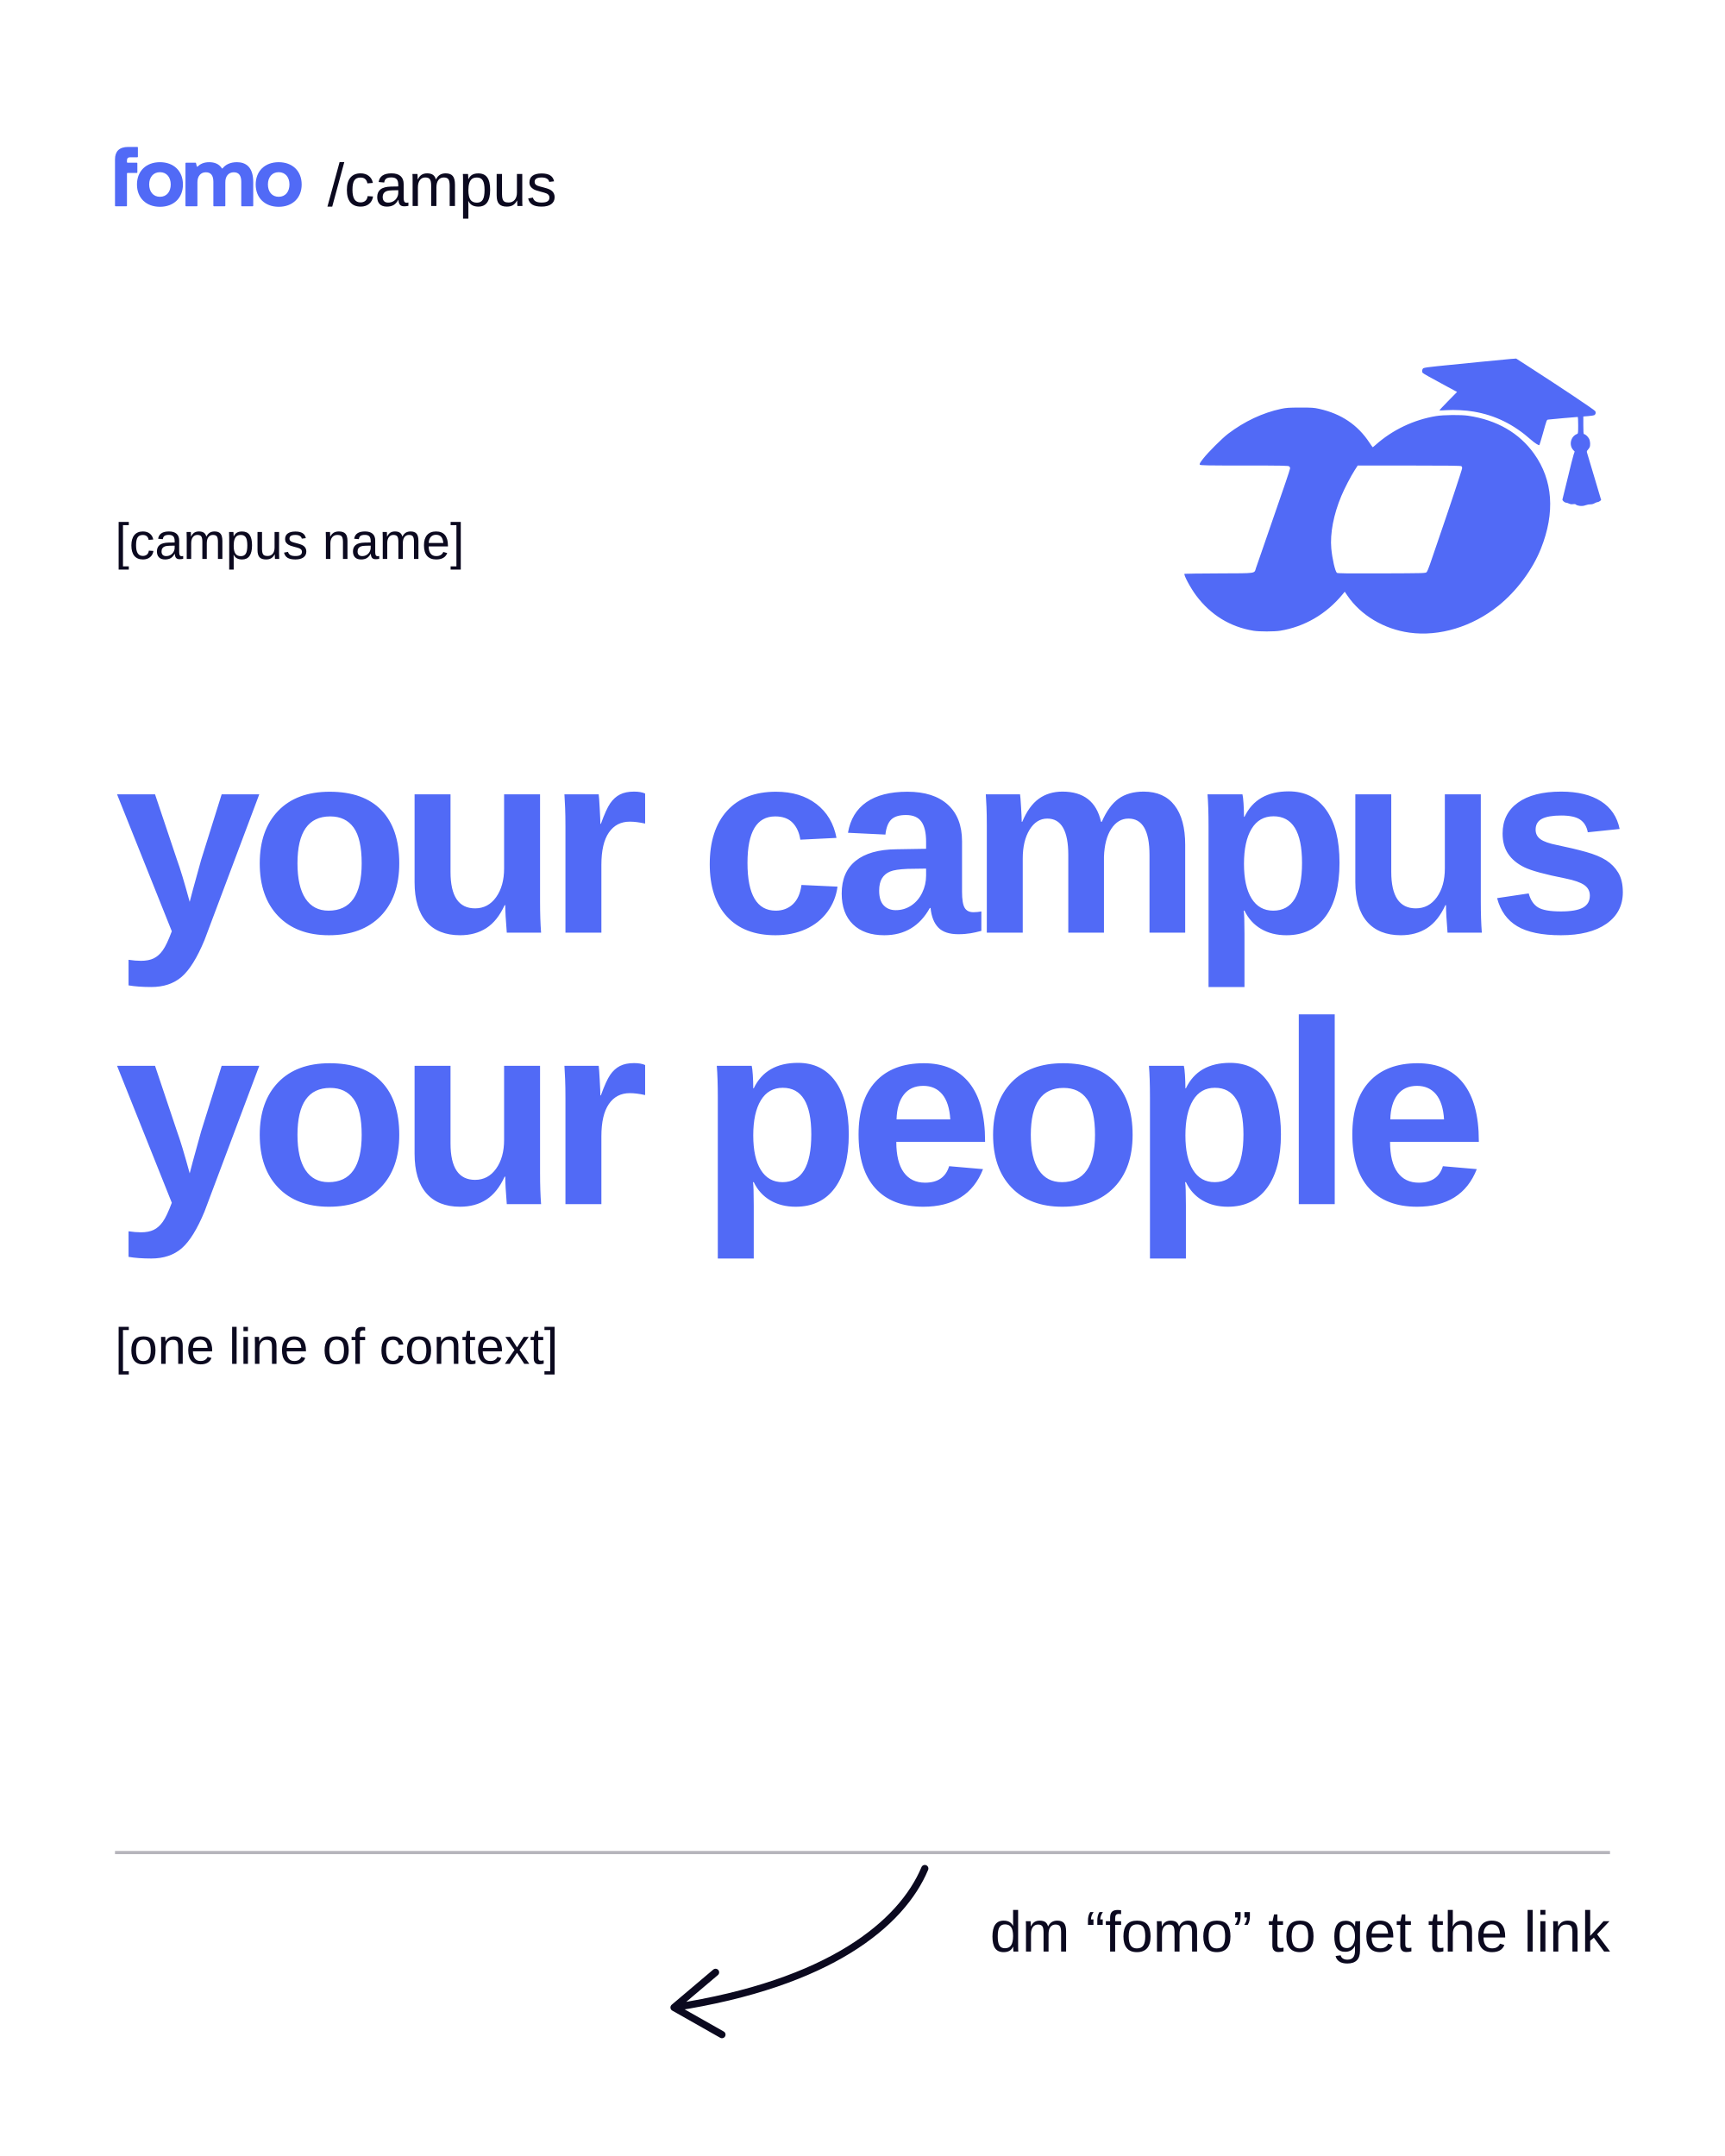
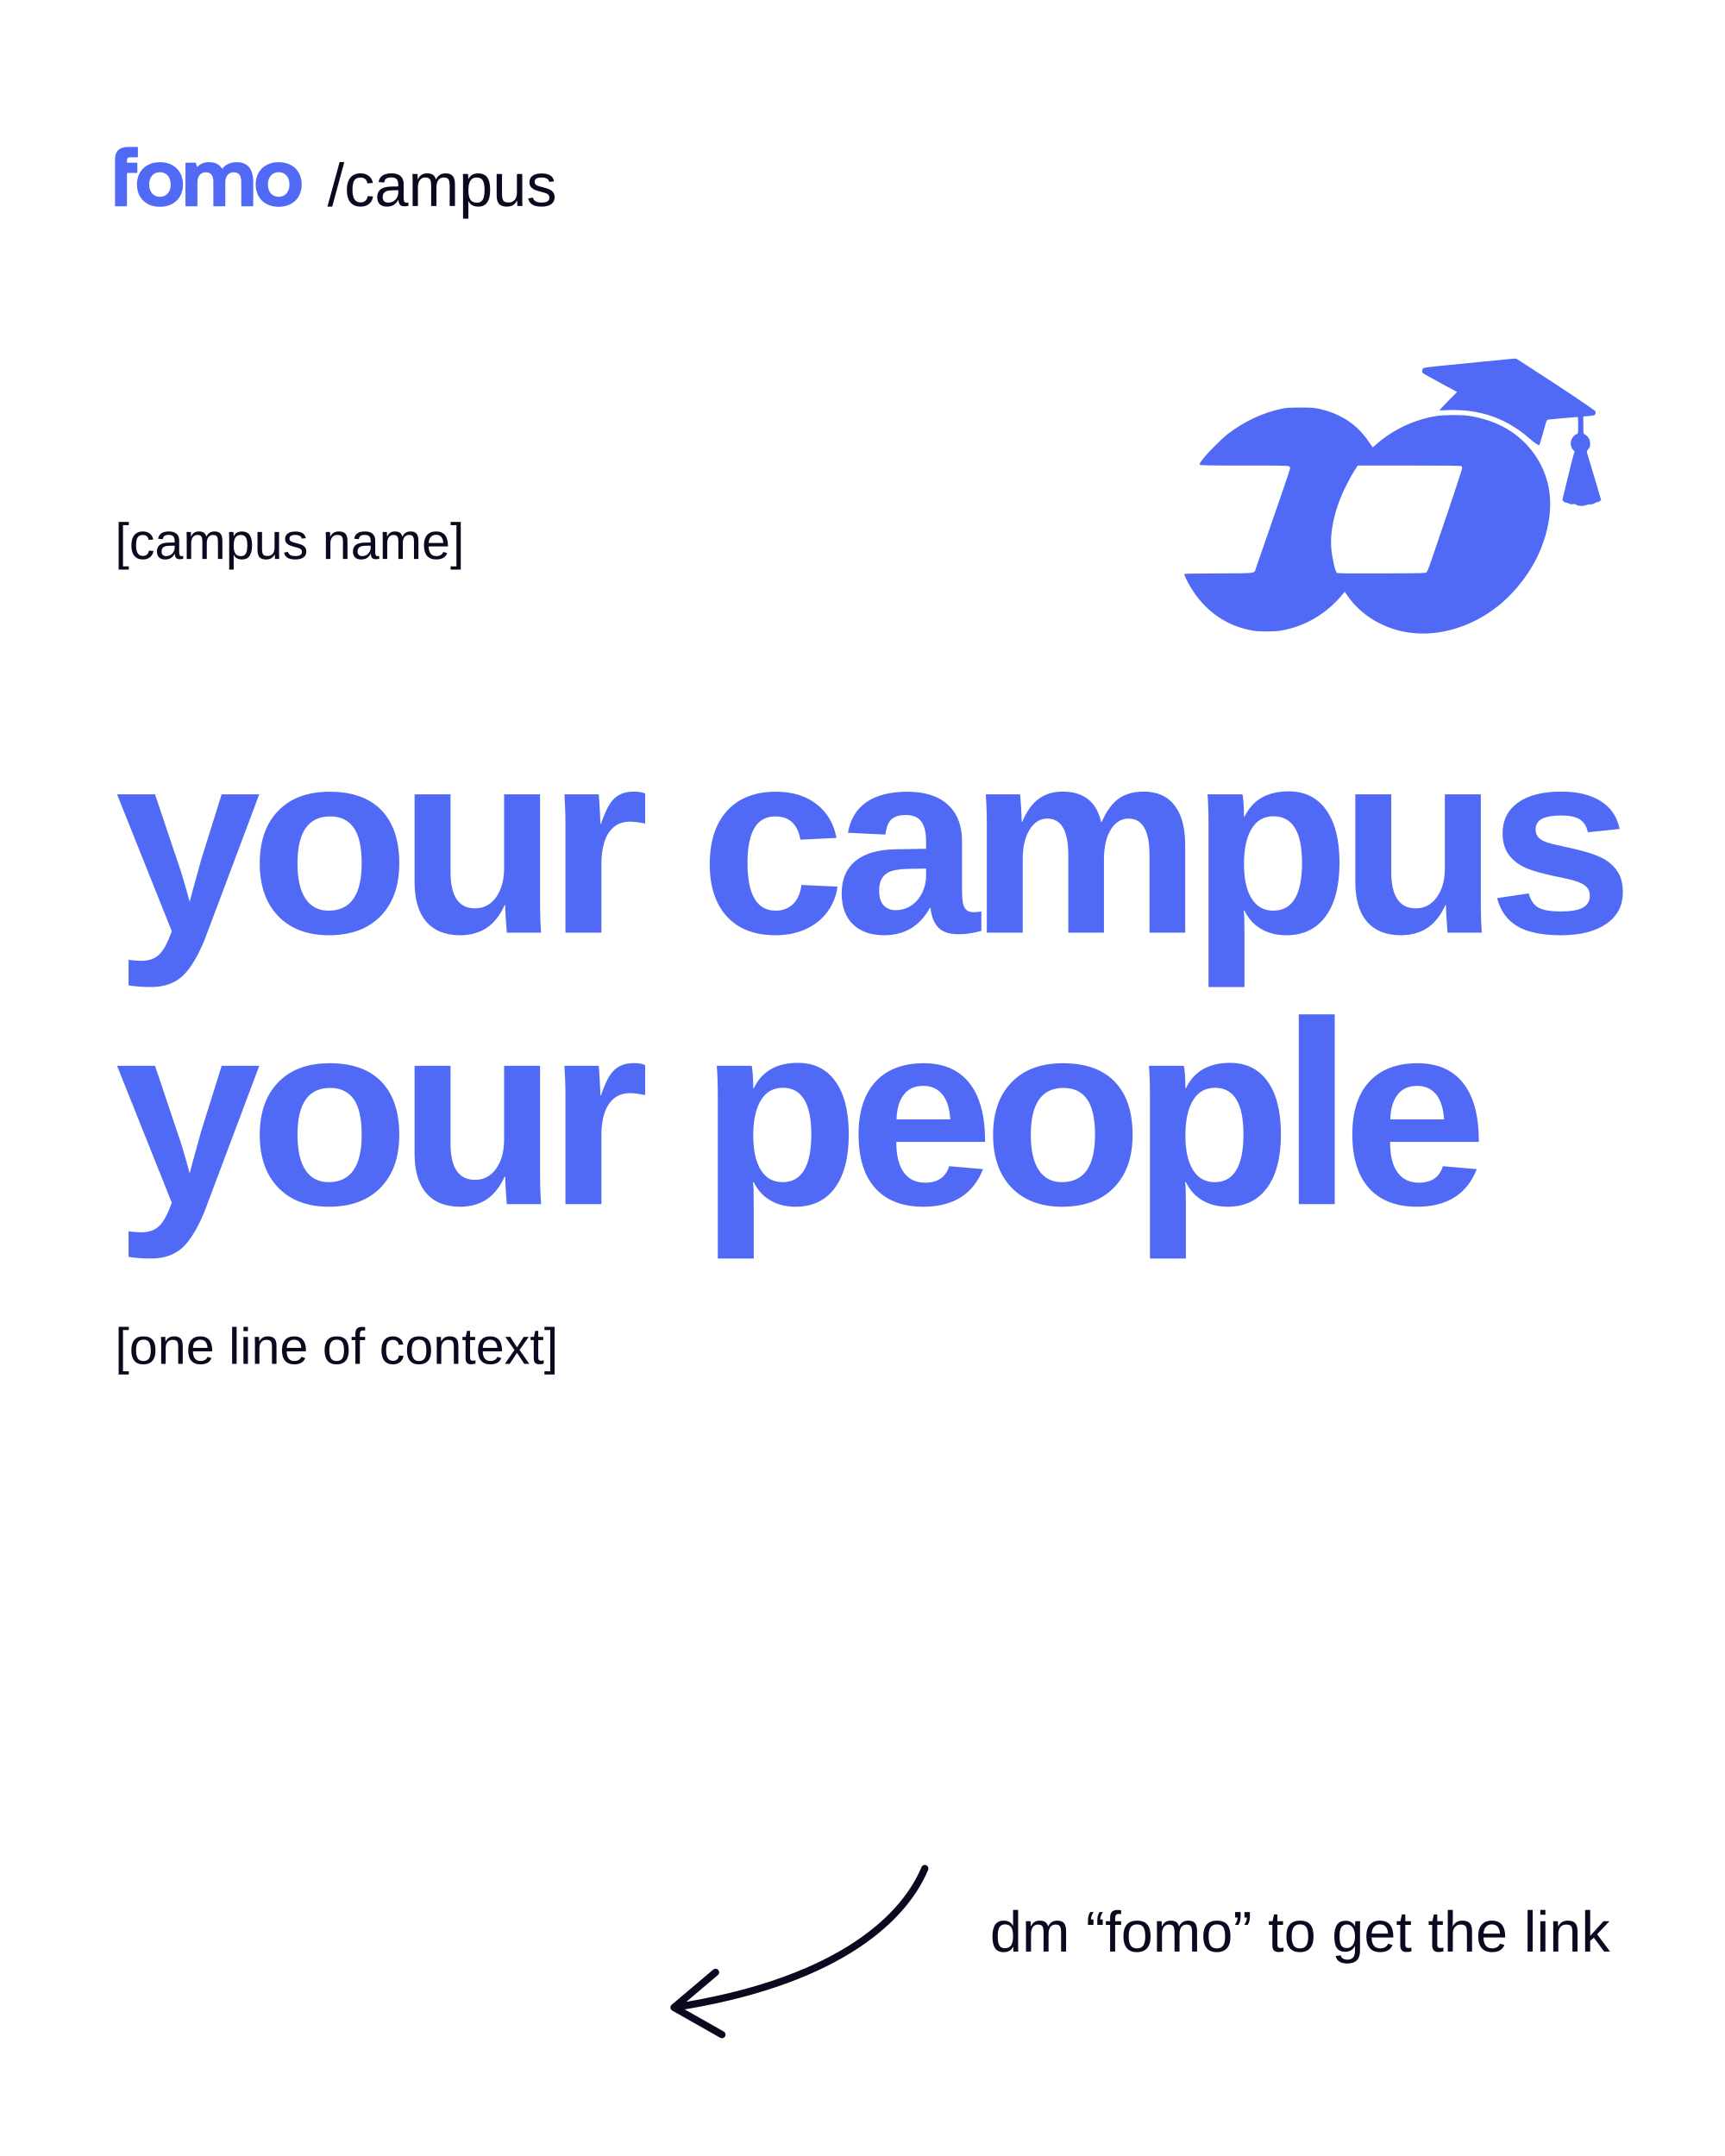
<svg xmlns="http://www.w3.org/2000/svg" xmlns:xlink="http://www.w3.org/1999/xlink" width="1080" height="1350" viewBox="0 0 1080 1350" role="img" aria-labelledby="title description">
  <defs>
    <style>text{font-family:Aeonik,Arial,sans-serif} .headline{font-size:164px;font-weight:700;letter-spacing:-7px} .label{font-size:32px;font-weight:500} .context{font-size:32px;font-weight:400}</style>
    <symbol id="fomo-campus-mark" viewBox="0 0 620 415">
      <g fill="currentColor" fill-rule="evenodd" transform="translate(-240.190 -291.993) scale(0.815589)">
        <path d="M704.000,851.489 C659.298,845.350 618.849,821.276 595.279,786.779 L590.531,779.831 L586.540,784.665 C558.138,819.063 520.232,841.118 477.500,848.109 C467.438,849.755 440.897,849.775 431.000,848.144 C390.066,841.399 356.287,820.720 330.727,786.759 C320.650,773.369 307.823,749.353 310.282,748.480 C310.952,748.242 338.147,747.924 370.715,747.774 C437.969,747.463 431.842,748.359 435.217,738.339 C436.299,735.128 440.265,723.725 444.030,713.000 C452.124,689.943 474.687,624.651 486.579,589.869 C491.210,576.322 495.000,564.542 495.000,563.691 C495.000,562.839 494.293,561.436 493.429,560.571 C492.027,559.170 483.541,559.000 415.051,559.000 C348.565,559.000 338.080,558.802 337.020,557.524 C336.010,556.307 336.975,554.517 342.549,547.274 C351.040,536.242 375.944,511.356 386.500,503.355 C415.124,481.659 446.747,466.787 479.000,459.852 C488.127,457.890 492.509,457.588 512.500,457.547 C533.032,457.505 536.614,457.749 545.881,459.824 C584.401,468.449 613.143,487.752 633.619,518.750 C636.617,523.288 639.264,527.000 639.501,527.000 C639.739,527.000 642.144,525.037 644.846,522.637 C674.311,496.467 711.276,478.895 750.500,472.411 C763.328,470.290 794.041,469.982 806.500,471.849 C856.836,479.392 895.899,501.942 921.968,538.507 C954.832,584.602 958.909,641.335 933.881,704.280 C919.198,741.207 891.383,778.611 859.500,804.302 C813.865,841.075 756.010,858.632 704.000,851.489 Z M733.852,745.500 C734.901,744.400 737.568,738.100 739.778,731.500 C741.988,724.900 748.839,704.875 755.003,687.000 C774.125,631.539 796.000,565.624 796.000,563.462 C796.000,562.328 795.460,560.860 794.800,560.200 C793.884,559.284 772.221,559.000 703.396,559.000 L613.193,559.000 L607.900,567.250 C600.996,578.011 590.163,598.929 584.528,612.379 C570.986,644.701 564.625,678.053 567.010,704.228 C568.643,722.141 573.768,744.378 576.815,746.768 C578.095,747.772 594.392,747.980 655.188,747.768 C730.463,747.505 731.982,747.461 733.852,745.500 Z M998.299,628.894 C996.539,628.385 994.824,627.524 994.489,626.982 C994.146,626.428 992.190,626.266 990.022,626.612 C987.410,627.030 985.121,626.708 982.929,625.615 C981.149,624.727 978.923,624.000 977.981,624.000 C975.197,624.000 970.787,619.991 971.523,618.130 C971.877,617.233 975.979,600.548 980.638,581.052 C985.297,561.556 989.956,543.106 990.991,540.052 L992.872,534.500 L990.500,532.000 C982.248,523.304 985.952,507.770 997.250,503.694 C998.807,503.132 999.000,501.464 999.000,488.531 C999.000,480.539 998.672,474.000 998.272,474.000 C995.946,474.000 949.957,478.091 947.317,478.533 C943.666,479.144 944.526,477.033 936.947,504.000 C934.088,514.175 931.444,522.838 931.072,523.252 C930.186,524.238 922.689,519.440 916.433,513.885 C885.904,486.771 853.740,470.988 815.991,464.599 C802.027,462.235 782.154,461.195 768.545,462.114 C761.969,462.559 756.404,462.737 756.178,462.511 C755.952,462.285 762.816,454.929 771.432,446.164 L787.096,430.229 L769.798,420.922 C739.352,404.542 727.553,397.893 726.782,396.682 C725.220,394.225 725.982,390.057 728.250,388.655 C729.634,387.800 738.967,386.442 752.500,385.127 C764.600,383.951 796.325,380.774 823.000,378.067 C849.675,375.360 875.775,372.844 881.000,372.477 L890.500,371.808 L909.000,383.723 C968.284,421.904 1027.749,461.663 1028.963,463.931 C1030.330,466.486 1029.516,469.662 1027.182,470.880 C1026.257,471.362 1021.562,472.077 1016.750,472.468 L1008.000,473.180 L1008.000,488.590 C1008.000,499.093 1008.349,504.000 1009.096,504.000 C1011.343,504.000 1016.111,508.296 1018.023,512.044 C1020.213,516.339 1020.635,523.898 1018.875,527.316 C1018.256,528.517 1016.830,530.510 1015.706,531.745 C1013.883,533.746 1013.790,534.397 1014.850,537.745 C1015.504,539.810 1021.252,559.030 1027.624,580.456 L1039.210,619.412 L1036.994,621.206 C1035.775,622.193 1033.954,623.000 1032.946,623.000 C1031.939,623.000 1029.564,623.915 1027.670,625.032 C1025.599,626.254 1022.684,627.005 1020.362,626.915 C1018.238,626.833 1014.700,627.473 1012.500,628.339 C1008.042,630.092 1003.110,630.285 998.299,628.894 Z" />
      </g>
    </symbol>
    <symbol id="fomo-wordmark" viewBox="0 0 352 113" fill="none">
      <path d="M0.003 23.325C0.003 8.468 7.991 0 24.923 0H42.105C42.675 0 43.134 0.46 43.134 1.029V18.462C43.134 19.031 42.675 19.49 42.105 19.49H28.757C24.443 19.49 22.526 21.408 22.526 25.561V28.685C22.526 29.255 22.985 29.714 23.555 29.714H41.076C41.646 29.714 42.105 30.174 42.105 30.743V48.014C42.105 48.584 41.646 49.043 41.076 49.043H23.555C22.985 49.043 22.526 49.503 22.526 50.072V110.797C22.526 111.366 22.066 111.826 21.497 111.826H1.029C0.46 111.826 0 111.366 0 110.797V23.325H0.003Z" fill="currentColor" />
      <path d="M41.381 70.769C41.381 45.528 58.636 28.757 84.673 28.757C110.711 28.757 127.965 45.531 127.965 70.769C127.965 96.008 110.711 112.782 84.673 112.782C58.636 112.782 41.381 96.008 41.381 70.769ZM104.959 70.769C104.959 57.192 97.291 47.606 84.67 47.606C72.049 47.606 64.384 57.192 64.384 70.769C64.384 84.347 72.052 93.933 84.67 93.933C97.287 93.933 104.959 84.347 104.959 70.769Z" fill="currentColor" />
      <path d="M260.369 65.978V110.796C260.369 111.366 259.909 111.825 259.34 111.825H238.872C238.302 111.825 237.843 111.366 237.843 110.796V65.817C237.843 53.995 233.371 47.767 223.785 47.767C214.199 47.767 207.491 54.794 207.81 67.415V110.796C207.81 111.366 207.35 111.825 206.781 111.825H186.313C185.744 111.825 185.284 111.366 185.284 110.796V65.817C185.284 53.995 180.812 47.767 171.065 47.767C161.318 47.767 155.251 55.117 155.251 66.616V110.796C155.251 111.366 154.792 111.825 154.222 111.825H133.754C133.185 111.825 132.725 111.366 132.725 110.796V30.746C132.725 30.177 133.185 29.717 133.754 29.717H151.571C152.044 29.717 152.456 30.039 152.569 30.495L154.088 36.58C154.246 37.211 155.028 37.447 155.501 37.002C160.183 32.615 166.476 28.757 177.451 28.757C186.961 28.757 195.882 31.703 201.246 40.284C201.565 40.791 202.281 40.836 202.652 40.362C208.307 33.136 217.317 28.757 229.687 28.757C245.662 28.757 260.358 37.063 260.358 65.978H260.369Z" fill="currentColor" />
      <path d="M265.029 70.769C265.029 45.528 282.284 28.757 308.321 28.757C334.359 28.757 351.613 45.531 351.613 70.769C351.613 96.008 334.359 112.782 308.321 112.782C282.284 112.782 265.029 96.008 265.029 70.769ZM328.607 70.769C328.607 57.192 320.939 47.606 308.318 47.606C295.697 47.606 288.032 57.192 288.032 70.769C288.032 84.347 295.7 93.933 308.318 93.933C320.935 93.933 328.607 84.347 328.607 70.769Z" fill="currentColor" />
    </symbol>
  </defs>
  <g id="background">
    <rect width="1080" height="1350" fill="#FFFFFF" />
  </g>
  <g id="brand" color="#516AF6">
    <use href="#fomo-wordmark" xlink:href="#fomo-wordmark" x="72" y="92" width="117" height="37.560" />
    <text x="205" y="129" fill="#0B091F" font-size="38" font-weight="500">/campus</text>
    <use href="#fomo-campus-mark" xlink:href="#fomo-campus-mark" x="736" y="208" width="272" height="205.227" />
  </g>
  <g id="editable-message">
    <text x="72" y="350" class="label" fill="#0B091F">[campus name]</text>
    <text x="72" y="584" class="headline" fill="#516AF6">your campus</text>
    <text x="72" y="754" class="headline" fill="#516AF6">your people</text>
    <text x="72" y="854" class="context" fill="#0B091F">[one line of context]</text>
  </g>
  <g id="editable-call-to-action">
-     <path d="M72 1160 H1008" stroke="#0B091F" stroke-opacity=".3" stroke-width="2" />
    <text x="1008" y="1222" fill="#0B091F" font-size="36" font-weight="500" text-anchor="end">dm “fomo” to get the link</text>
    <path id="cta-arrow" d="M157 0C142.5 34.5 97.5 72 0 87M26 65L0 87L30 104" transform="translate(422 1170)" fill="none" stroke="#0B091F" stroke-width="4.5" stroke-linecap="round" stroke-linejoin="round" />
  </g>
</svg>
